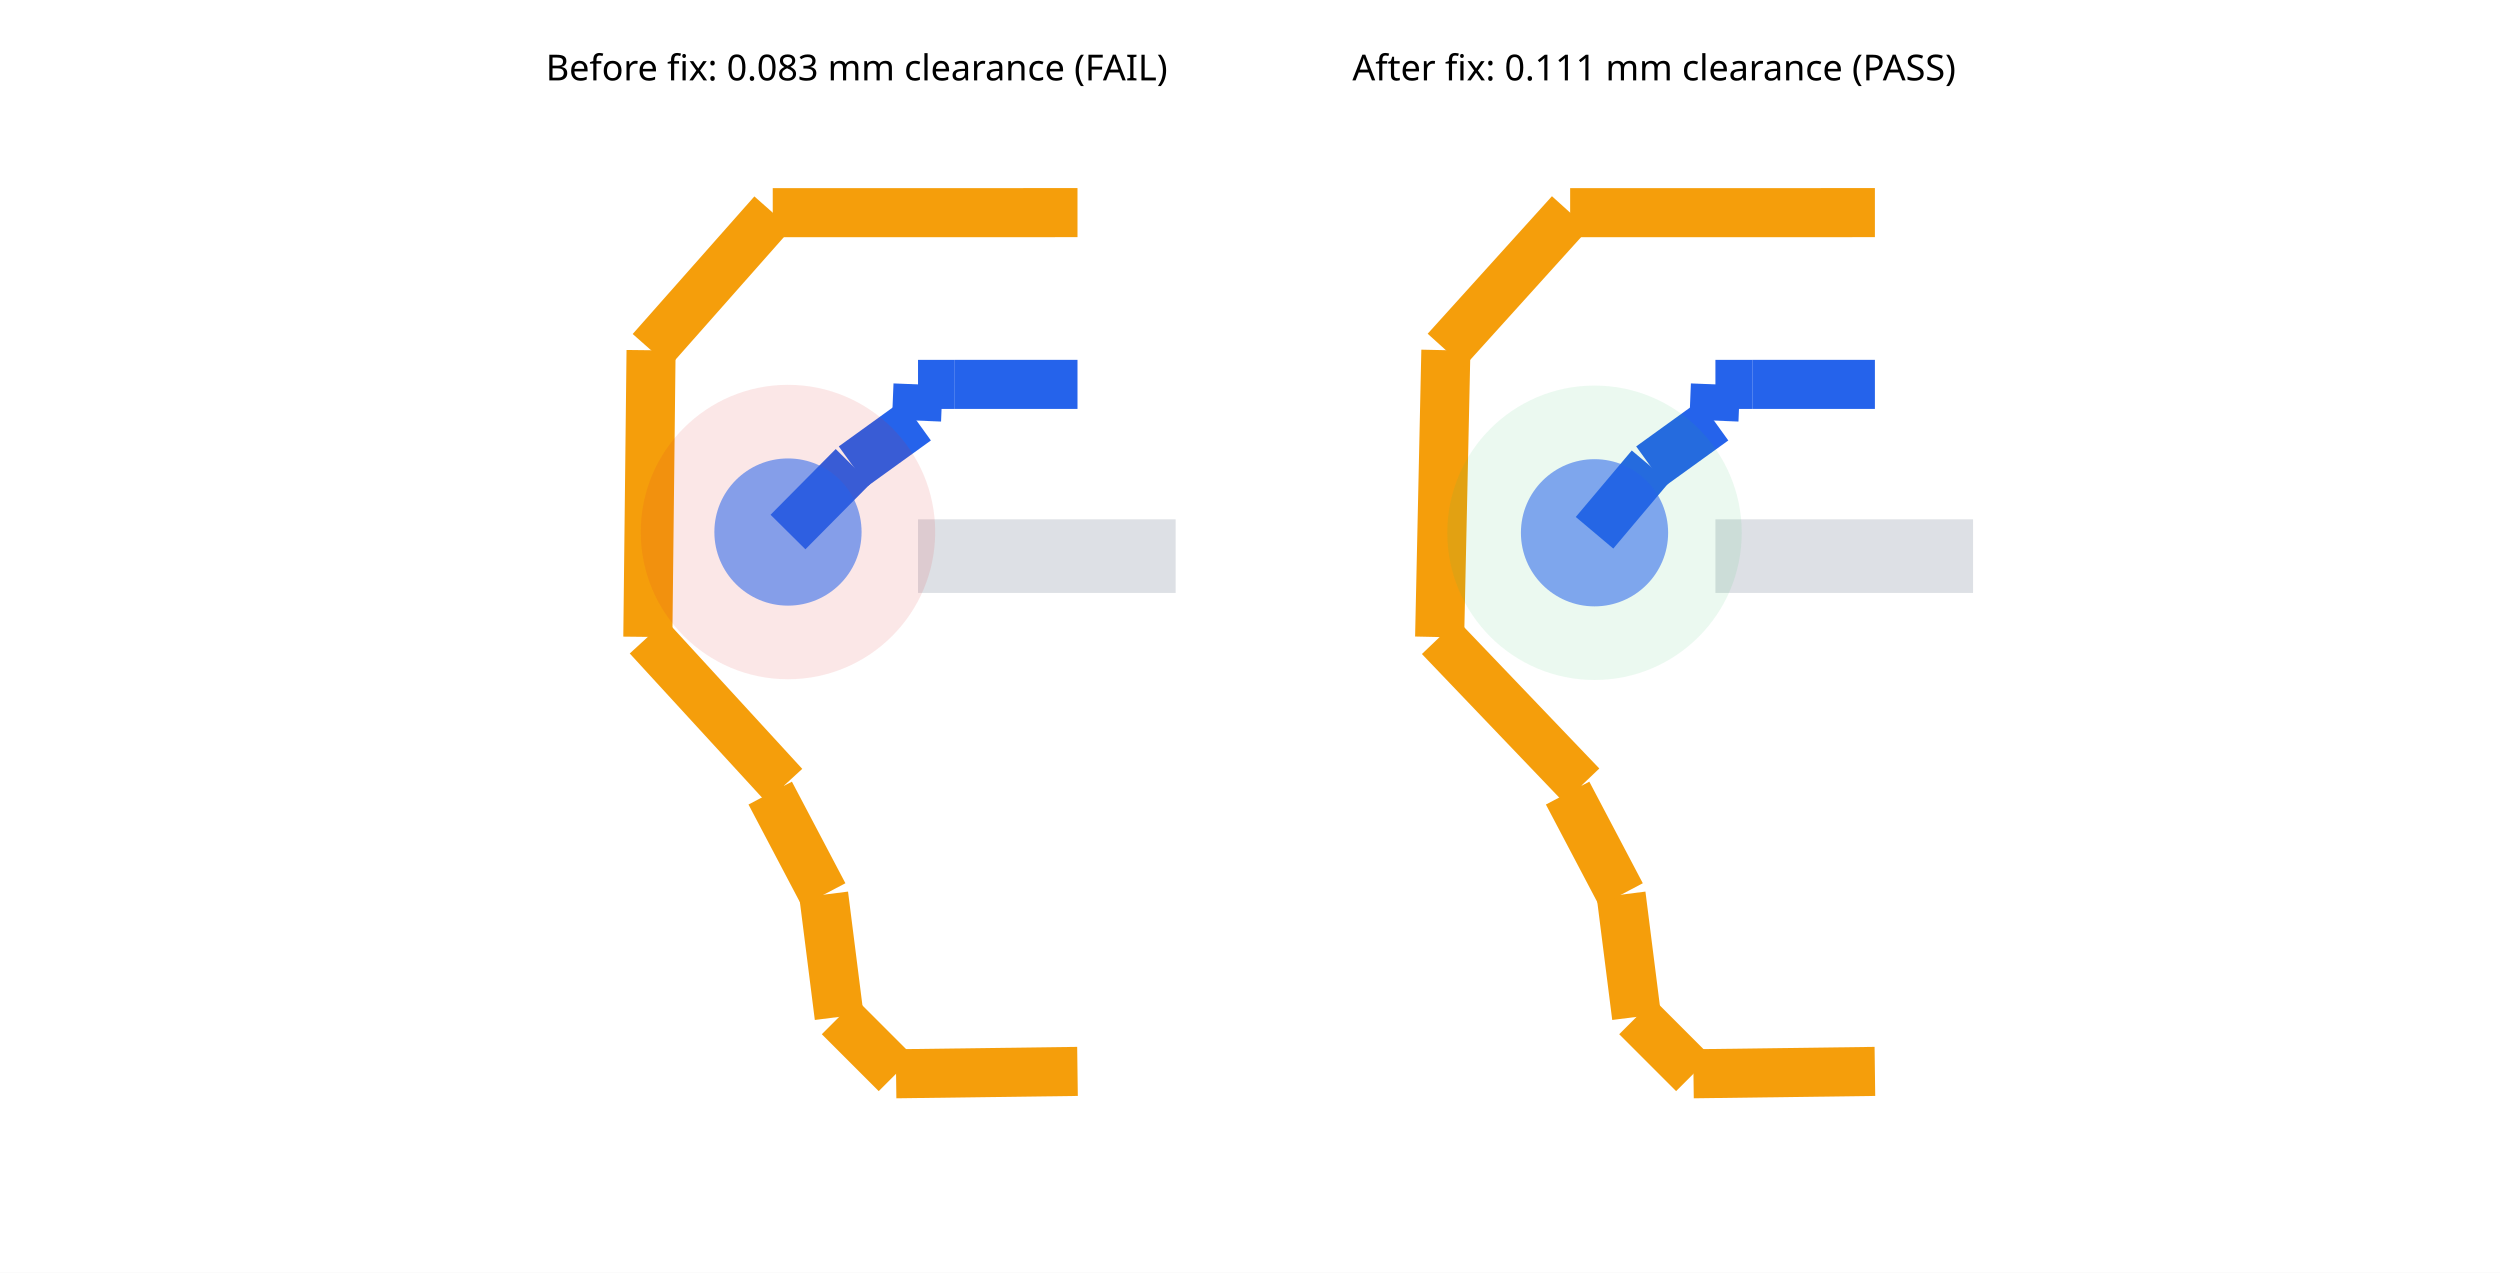
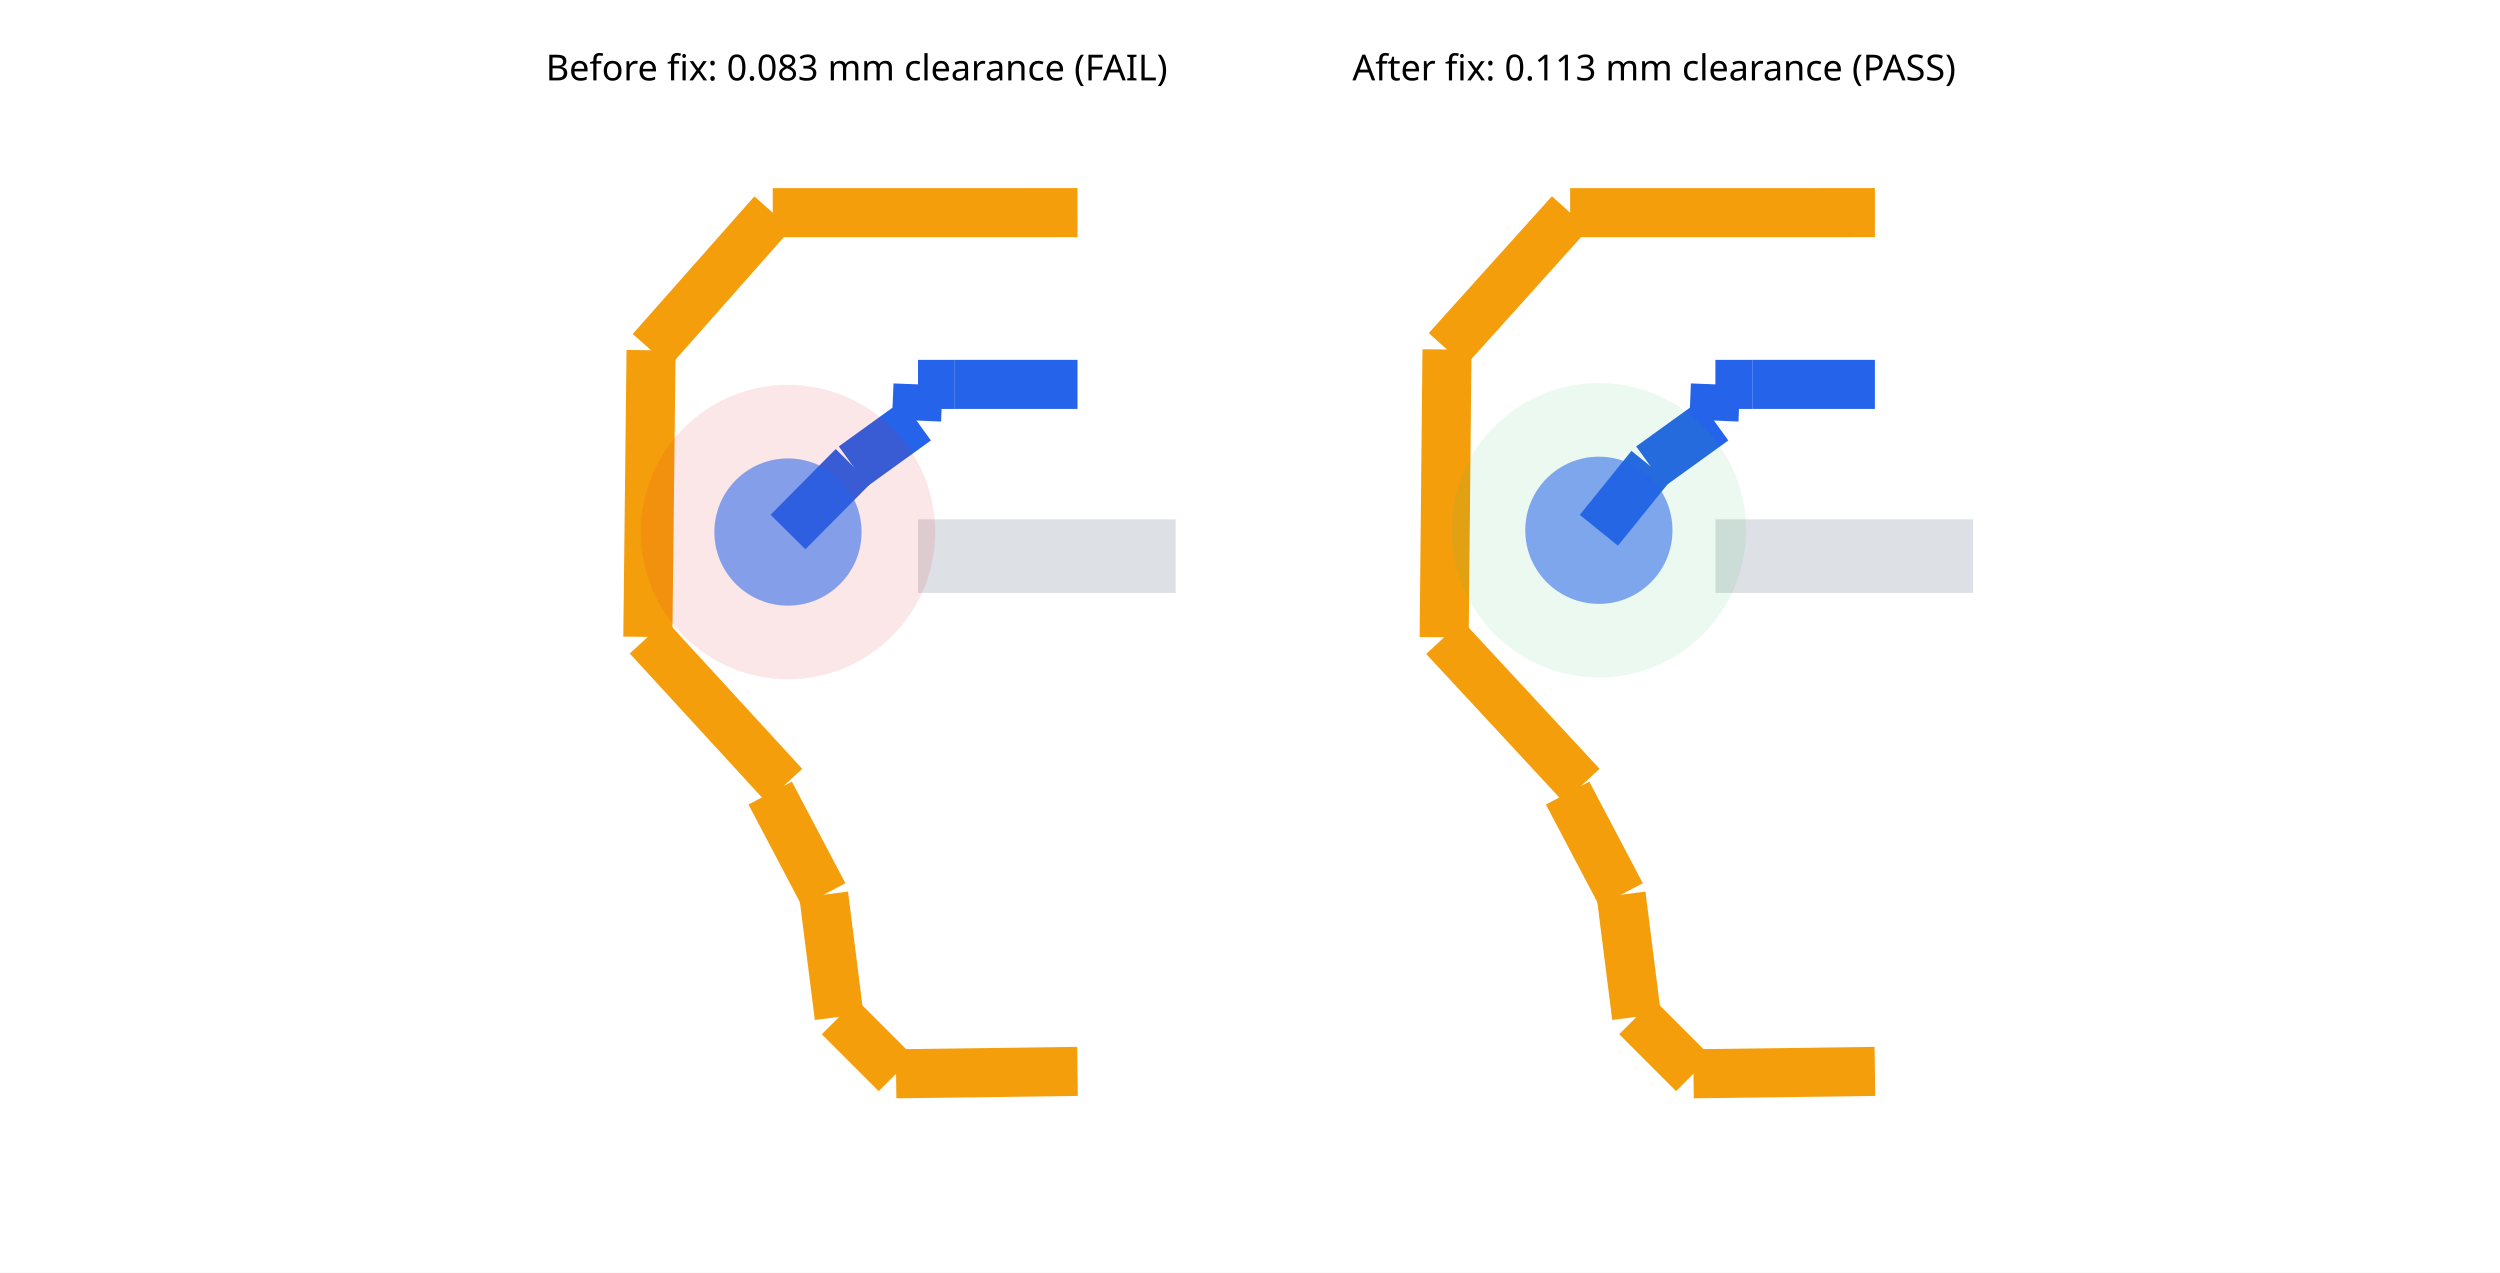
<svg xmlns="http://www.w3.org/2000/svg" width="1100" height="560" viewBox="0 0 1100 560">
  <rect width="100%" height="100%" fill="white" />
  <g>
    <polyline data-points="6.99999,3.525018 6.6302328509232105,3.5201809911559043" data-type="line" data-label="source_trace_121__source_trace_122__source_trace_123__source_trace_125__source_trace_127_mst1" points="474.098,471.416 394.263,472.46" fill="none" stroke="#f59e0b" stroke-width="21.591" />
  </g>
  <g>
    <polyline data-points="6.6302328509232105,3.5201809911559043 6.5142888486926305,3.6361249933864843" data-type="line" data-label="source_trace_121__source_trace_122__source_trace_123__source_trace_125__source_trace_127_mst1" points="394.263,472.46 369.229,447.426" fill="none" stroke="#f59e0b" stroke-width="21.591" />
  </g>
  <g>
    <polyline data-points="6.5142888486926305,3.6361249933864843 6.482775256221821,3.8851629911559042" data-type="line" data-label="source_trace_121__source_trace_122__source_trace_123__source_trace_125__source_trace_127_mst1" points="369.229,447.426 362.425,393.656" fill="none" stroke="#f59e0b" stroke-width="21.591" />
  </g>
  <g>
    <polyline data-points="6.482775256221821,3.8851629911559042 6.373775256221821,4.092162991155904" data-type="line" data-label="source_trace_121__source_trace_122__source_trace_123__source_trace_125__source_trace_127_mst1" points="362.425,393.656 338.89,348.962" fill="none" stroke="#f59e0b" stroke-width="21.591" />
  </g>
  <g>
    <polyline data-points="6.373775256221821,4.092162991155904 6.402238272023231,4.107747761105736" data-type="line" data-label="source_trace_121__source_trace_122__source_trace_123__source_trace_125__source_trace_127_mst1" points="338.89,348.962 345.036,345.597" fill="none" stroke="#f59e0b" stroke-width="21.591" />
  </g>
  <g>
    <polyline data-points="6.402238272023231,4.107747761105736 6.124393009907895,4.410467959933379" data-type="line" data-label="source_trace_121__source_trace_122__source_trace_123__source_trace_125__source_trace_127_mst1" points="345.036,345.597 285.046,280.236" fill="none" stroke="#f59e0b" stroke-width="21.591" />
  </g>
  <g>
    <polyline data-points="6.124393009907895,4.410467959933379 6.130984122469356,4.994629003138765" data-type="line" data-label="source_trace_121__source_trace_122__source_trace_123__source_trace_125__source_trace_127_mst1" points="285.046,280.236 286.469,154.109" fill="none" stroke="#f59e0b" stroke-width="21.591" />
  </g>
  <g>
    <polyline data-points="6.130984122469356,4.994629003138765 6.37895218269398,5.275" data-type="line" data-label="source_trace_121__source_trace_122__source_trace_123__source_trace_125__source_trace_127_mst1" points="286.469,154.109 340.008,93.573" fill="none" stroke="#f59e0b" stroke-width="21.591" />
  </g>
  <g>
    <polyline data-points="6.37895218269398,5.275 6.99999,5.275078000000001" data-type="line" data-label="source_trace_121__source_trace_122__source_trace_123__source_trace_125__source_trace_127_mst1" points="340.008,93.573 474.098,93.556" fill="none" stroke="#f59e0b" stroke-width="21.591" />
  </g>
  <g>
    <polyline data-points="6.99999,4.925066 6.750040775947247,4.925066" data-type="line" data-label="source_trace_104__source_trace_105__source_trace_106__source_trace_108__source_trace_111_mst4" points="474.098,169.128 420.131,169.128" fill="none" stroke="#2563eb" stroke-width="21.591" />
  </g>
  <g>
    <polyline data-points="6.750040775947247,4.925066 6.750025770569424,4.925050994622177" data-type="line" data-label="source_trace_104__source_trace_105__source_trace_106__source_trace_108__source_trace_111_mst4" points="420.131,169.128 420.128,169.132" fill="none" stroke="#2563eb" stroke-width="21.591" />
  </g>
  <g>
    <polyline data-points="6.750025770569424,4.925050994622177 6.749990005155347,4.9250152292081" data-type="line" data-label="source_trace_104__source_trace_105__source_trace_106__source_trace_108__source_trace_111_mst4" points="420.128,169.132 420.12,169.139" fill="none" stroke="#2563eb" stroke-width="21.591" />
  </g>
  <g>
    <polyline data-points="6.749990005155347,4.9250152292081 6.675,4.925" data-type="line" data-label="source_trace_104__source_trace_105__source_trace_106__source_trace_108__source_trace_111_mst4" points="420.12,169.139 403.929,169.143" fill="none" stroke="#2563eb" stroke-width="21.591" />
  </g>
  <g>
    <polyline data-points="6.675,4.925 6.6719808860768905,4.8513436938418595" data-type="line" data-label="source_trace_104__source_trace_105__source_trace_106__source_trace_108__source_trace_111_mst4" points="403.929,169.143 403.277,185.046" fill="none" stroke="#2563eb" stroke-width="21.591" />
  </g>
  <g>
    <polyline data-points="6.6719808860768905,4.8513436938418595 6.542765436087668,4.758130056344667" data-type="line" data-label="source_trace_104__source_trace_105__source_trace_106__source_trace_108__source_trace_111_mst4" points="403.277,185.046 375.378,205.172" fill="none" stroke="#2563eb" stroke-width="21.591" />
  </g>
  <g>
    <polyline data-points="6.542765436087668,4.758130056344667 6.4099843000000005,4.624165752226022" data-type="line" data-label="source_trace_104__source_trace_105__source_trace_106__source_trace_108__source_trace_111_mst4" points="375.378,205.172 346.708,234.096" fill="none" stroke="#2563eb" stroke-width="21.591" />
  </g>
  <g>
    <polyline data-points="8.62499,3.525018 8.25523285092321,3.5201809911559043" data-type="line" data-label="source_trace_121__source_trace_122__source_trace_123__source_trace_125__source_trace_127_mst1" points="824.955,471.416 745.12,472.46" fill="none" stroke="#f59e0b" stroke-width="21.591" />
  </g>
  <g>
    <polyline data-points="8.25523285092321,3.5201809911559043 8.139288848692631,3.6361249933864843" data-type="line" data-label="source_trace_121__source_trace_122__source_trace_123__source_trace_125__source_trace_127_mst1" points="745.12,472.46 720.087,447.426" fill="none" stroke="#f59e0b" stroke-width="21.591" />
  </g>
  <g>
    <polyline data-points="8.139288848692631,3.6361249933864843 8.10777525622182,3.8851629911559042" data-type="line" data-label="source_trace_121__source_trace_122__source_trace_123__source_trace_125__source_trace_127_mst1" points="720.087,447.426 713.282,393.656" fill="none" stroke="#f59e0b" stroke-width="21.591" />
  </g>
  <g>
    <polyline data-points="8.10777525622182,3.8851629911559042 7.998775256221822,4.092162991155904" data-type="line" data-label="source_trace_121__source_trace_122__source_trace_123__source_trace_125__source_trace_127_mst1" points="713.282,393.656 689.748,348.962" fill="none" stroke="#f59e0b" stroke-width="21.591" />
  </g>
  <g>
    <polyline data-points="7.998775256221822,4.092162991155904 8.027238272023233,4.107747761105736" data-type="line" data-label="source_trace_121__source_trace_122__source_trace_123__source_trace_125__source_trace_127_mst1" points="689.748,348.962 695.893,345.597" fill="none" stroke="#f59e0b" stroke-width="21.591" />
  </g>
  <g>
-     <polyline data-points="8.027238272023233,4.107747761105736 7.737970568576081,4.410141617967412" data-type="line" data-label="source_trace_121__source_trace_122__source_trace_123__source_trace_125__source_trace_127_mst1" points="695.893,345.597 633.437,280.307" fill="none" stroke="#f59e0b" stroke-width="21.591" />
+     <polyline data-points="8.027238272023233,4.107747761105736 7.747195307481354,4.4097166409388215" data-type="line" data-label="source_trace_121__source_trace_122__source_trace_123__source_trace_125__source_trace_127_mst1" points="695.893,345.597 635.429,280.399" fill="none" stroke="#f59e0b" stroke-width="21.591" />
  </g>
  <g>
-     <polyline data-points="7.737970568576081,4.410141617967412 7.750691164297242,4.994739121677881" data-type="line" data-label="source_trace_121__source_trace_122__source_trace_123__source_trace_125__source_trace_127_mst1" points="633.437,280.307 636.184,154.085" fill="none" stroke="#f59e0b" stroke-width="21.591" />
+     <polyline data-points="7.747195307481354,4.4097166409388215 7.7529664812758865,4.996165999500518" data-type="line" data-label="source_trace_121__source_trace_122__source_trace_123__source_trace_125__source_trace_127_mst1" points="635.429,280.399 636.675,153.777" fill="none" stroke="#f59e0b" stroke-width="21.591" />
  </g>
  <g>
-     <polyline data-points="7.750691164297242,4.994739121677881 8.00395218269398,5.275" data-type="line" data-label="source_trace_121__source_trace_122__source_trace_123__source_trace_125__source_trace_127_mst1" points="636.184,154.085 690.866,93.573" fill="none" stroke="#f59e0b" stroke-width="21.591" />
+     <polyline data-points="7.7529664812758865,4.996165999500518 8.00395218269398,5.275" data-type="line" data-label="source_trace_121__source_trace_122__source_trace_123__source_trace_125__source_trace_127_mst1" points="636.675,153.777 690.866,93.573" fill="none" stroke="#f59e0b" stroke-width="21.591" />
  </g>
  <g>
    <polyline data-points="8.00395218269398,5.275 8.62499,5.275078000000001" data-type="line" data-label="source_trace_121__source_trace_122__source_trace_123__source_trace_125__source_trace_127_mst1" points="690.866,93.573 824.955,93.556" fill="none" stroke="#f59e0b" stroke-width="21.591" />
  </g>
  <g>
    <polyline data-points="8.62499,4.925066 8.375040775947248,4.925066" data-type="line" data-label="source_trace_104__source_trace_105__source_trace_106__source_trace_108__source_trace_111_mst4" points="824.955,169.128 770.988,169.128" fill="none" stroke="#2563eb" stroke-width="21.591" />
  </g>
  <g>
    <polyline data-points="8.375040775947248,4.925066 8.375025770569426,4.925050994622177" data-type="line" data-label="source_trace_104__source_trace_105__source_trace_106__source_trace_108__source_trace_111_mst4" points="770.988,169.128 770.985,169.132" fill="none" stroke="#2563eb" stroke-width="21.591" />
  </g>
  <g>
    <polyline data-points="8.375025770569426,4.925050994622177 8.374990005155347,4.9250152292081" data-type="line" data-label="source_trace_104__source_trace_105__source_trace_106__source_trace_108__source_trace_111_mst4" points="770.985,169.132 770.977,169.139" fill="none" stroke="#2563eb" stroke-width="21.591" />
  </g>
  <g>
    <polyline data-points="8.374990005155347,4.9250152292081 8.3,4.925" data-type="line" data-label="source_trace_104__source_trace_105__source_trace_106__source_trace_108__source_trace_111_mst4" points="770.977,169.139 754.786,169.143" fill="none" stroke="#2563eb" stroke-width="21.591" />
  </g>
  <g>
    <polyline data-points="8.3,4.925 8.296980886076891,4.8513436938418595" data-type="line" data-label="source_trace_104__source_trace_105__source_trace_106__source_trace_108__source_trace_111_mst4" points="754.786,169.143 754.134,185.046" fill="none" stroke="#2563eb" stroke-width="21.591" />
  </g>
  <g>
    <polyline data-points="8.296980886076891,4.8513436938418595 8.16776543608767,4.758130056344667" data-type="line" data-label="source_trace_104__source_trace_105__source_trace_106__source_trace_108__source_trace_111_mst4" points="754.134,185.046 726.235,205.172" fill="none" stroke="#2563eb" stroke-width="21.591" />
  </g>
  <g>
-     <polyline data-points="8.16776543608767,4.758130056344667 8.053621320004394,4.622665129769529" data-type="line" data-label="source_trace_104__source_trace_105__source_trace_106__source_trace_108__source_trace_111_mst4" points="726.235,205.172 701.59,234.42" fill="none" stroke="#2563eb" stroke-width="21.591" />
+     <polyline data-points="8.16776543608767,4.758130056344667 8.06247859101735,4.627732635197653" data-type="line" data-label="source_trace_104__source_trace_105__source_trace_106__source_trace_108__source_trace_111_mst4" points="726.235,205.172 703.502,233.326" fill="none" stroke="#2563eb" stroke-width="21.591" />
  </g>
  <g>
    <rect data-type="rect" data-label="" data-x="6.937492150000001" data-y="4.575054" x="403.925" y="228.505" width="113.357" height="32.39" fill="rgba(100, 116, 139, 0.22)" stroke="#64748b" stroke-width="0.005" />
  </g>
  <g>
    <rect data-type="rect" data-label="focused target area" data-x="6.550000000000001" data-y="4.375" x="236.597" y="55.789" width="280.686" height="464.211" fill="rgba(255, 255, 255, 0)" stroke="#0f172a" stroke-width="0.005" />
  </g>
  <g>
    <rect data-type="rect" data-label="" data-x="8.56249215" data-y="4.575054" x="754.783" y="228.505" width="113.357" height="32.39" fill="rgba(100, 116, 139, 0.22)" stroke="#64748b" stroke-width="0.005" />
  </g>
  <g>
    <rect data-type="rect" data-label="focused target area" data-x="8.175" data-y="4.375" x="587.454" y="55.789" width="280.686" height="464.211" fill="rgba(255, 255, 255, 0)" stroke="#0f172a" stroke-width="0.005" />
  </g>
  <circle data-type="circle" data-label="" data-x="6.4099843000000005" data-y="4.624165752226022" cx="346.708" cy="234.096" r="64.774" fill="rgba(220, 38, 38, 0.11)" stroke="#dc2626" stroke-width="0.005" />
  <circle data-type="circle" data-label="" data-x="6.4099843000000005" data-y="4.624165752226022" cx="346.708" cy="234.096" r="32.387" fill="rgba(37, 99, 235, 0.55)" stroke="#1d4ed8" stroke-width="0.005" />
-   <circle data-type="circle" data-label="" data-x="8.053621320004394" data-y="4.622665129769529" cx="701.59" cy="234.42" r="64.774" fill="rgba(34, 197, 94, 0.09)" stroke="#16a34a" stroke-width="0.005" />
-   <circle data-type="circle" data-label="" data-x="8.053621320004394" data-y="4.622665129769529" cx="701.59" cy="234.42" r="32.387" fill="rgba(37, 99, 235, 0.55)" stroke="#1d4ed8" stroke-width="0.005" />
+   <circle data-type="circle" data-label="" data-x="8.06247859101735" data-y="4.627732635197653" cx="703.502" cy="233.326" r="64.774" fill="rgba(34, 197, 94, 0.09)" stroke="#16a34a" stroke-width="0.005" />
+   <circle data-type="circle" data-label="" data-x="8.06247859101735" data-y="4.627732635197653" cx="703.502" cy="233.326" r="32.387" fill="rgba(37, 99, 235, 0.55)" stroke="#1d4ed8" stroke-width="0.005" />
  <text data-type="text" data-label="Before fix: 0.083 mm clearance (FAIL)" data-x="6.550000000000001" data-y="5.523125" x="376.94" y="40" fill="black" font-size="15.789" font-family="sans-serif" text-anchor="middle" dominant-baseline="text-after-edge">Before fix: 0.083 mm clearance (FAIL)</text>
-   <text data-type="text" data-label="After fix: 0.111 mm clearance (PASS)" data-x="8.175" data-y="5.523125" x="727.797" y="40" fill="black" font-size="15.789" font-family="sans-serif" text-anchor="middle" dominant-baseline="text-after-edge">After fix: 0.111 mm clearance (PASS)</text>
+   <text data-type="text" data-label="After fix: 0.113 mm clearance (PASS)" data-x="8.175" data-y="5.523125" x="727.797" y="40" fill="black" font-size="15.789" font-family="sans-serif" text-anchor="middle" dominant-baseline="text-after-edge">After fix: 0.113 mm clearance (PASS)</text>
  <g id="crosshair" style="display: none">
    <line id="crosshair-h" y1="0" y2="560" stroke="#666" stroke-width="0.5" />
    <line id="crosshair-v" x1="0" x2="1100" stroke="#666" stroke-width="0.5" />
    <text id="coordinates" font-family="monospace" font-size="12" fill="#666" />
  </g>
</svg>
